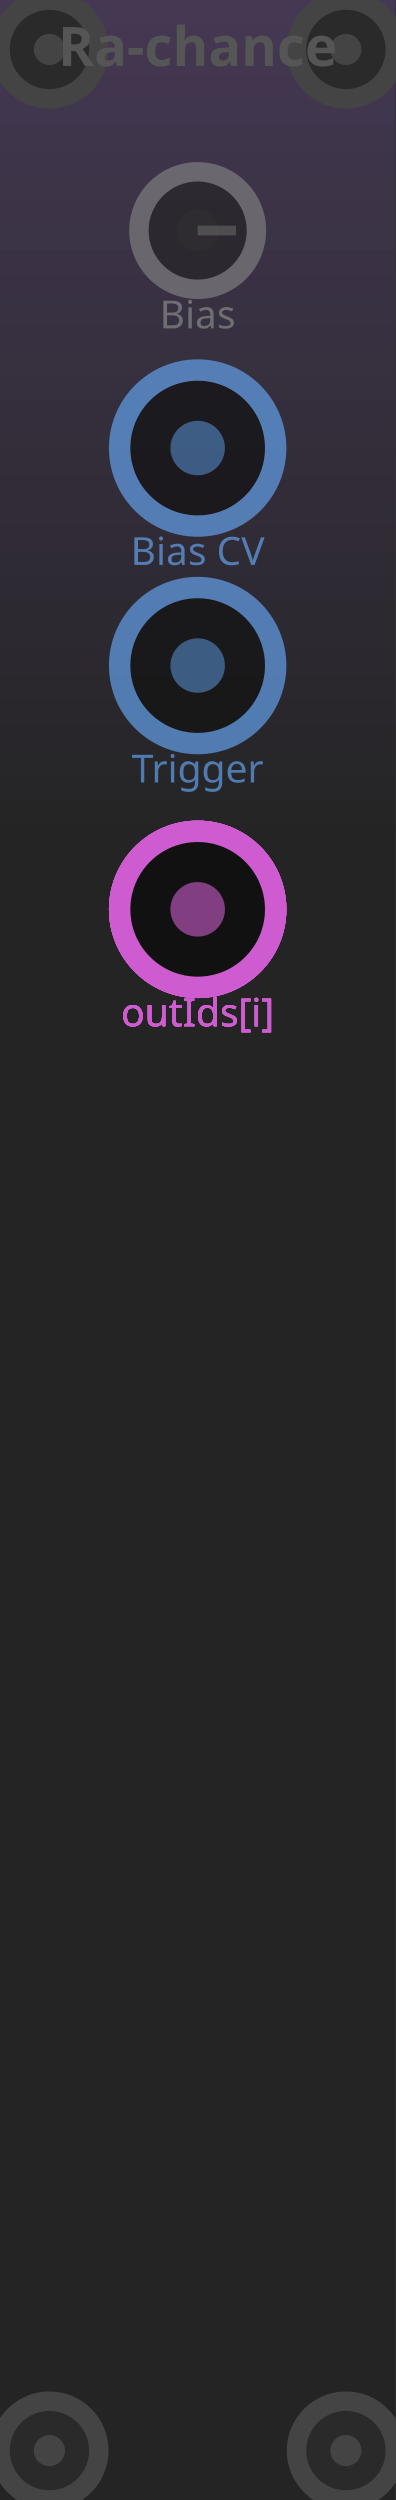
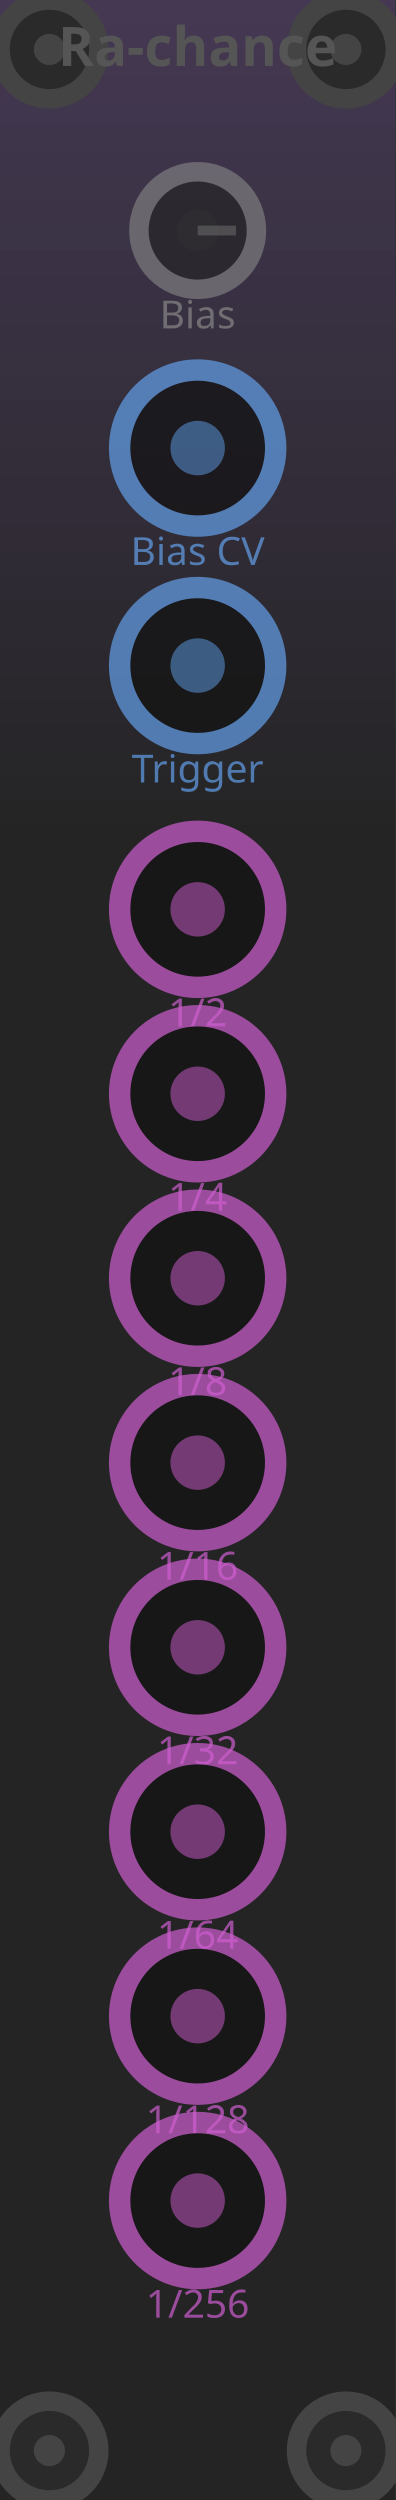
<svg xmlns="http://www.w3.org/2000/svg" viewBox="0 0 20.32 128.5" width="20.32mm" height="128.5mm">
  <rect x="0.3" y="0.3" width="19.72" height="127.9" fill="none" stroke="#333" stroke-width="1" />
  <rect x="0" y="0.000" width="20.32" height="1.295" fill="#443852" />
  <rect x="0" y="1.285" width="20.32" height="1.295" fill="#433751" />
  <rect x="0" y="2.570" width="20.32" height="1.295" fill="#42374f" />
  <rect x="0" y="3.855" width="20.32" height="1.295" fill="#41364e" />
  <rect x="0" y="5.140" width="20.32" height="1.295" fill="#40364d" />
  <rect x="0" y="6.425" width="20.32" height="1.295" fill="#3f354b" />
  <rect x="0" y="7.710" width="20.32" height="1.295" fill="#3e344a" />
  <rect x="0" y="8.995" width="20.32" height="1.295" fill="#3d3448" />
  <rect x="0" y="10.280" width="20.32" height="1.295" fill="#3c3347" />
  <rect x="0" y="11.565" width="20.32" height="1.295" fill="#3b3346" />
  <rect x="0" y="12.850" width="20.32" height="1.295" fill="#3a3244" />
  <rect x="0" y="14.135" width="20.32" height="1.295" fill="#393143" />
  <rect x="0" y="15.420" width="20.32" height="1.295" fill="#383142" />
  <rect x="0" y="16.705" width="20.32" height="1.295" fill="#373040" />
  <rect x="0" y="17.990" width="20.32" height="1.295" fill="#36303f" />
  <rect x="0" y="19.275" width="20.32" height="1.295" fill="#352f3e" />
  <rect x="0" y="20.560" width="20.32" height="1.295" fill="#342e3c" />
  <rect x="0" y="21.845" width="20.32" height="1.295" fill="#342e3b" />
  <rect x="0" y="23.130" width="20.32" height="1.295" fill="#332d39" />
  <rect x="0" y="24.415" width="20.32" height="1.295" fill="#322c38" />
  <rect x="0" y="25.700" width="20.32" height="1.295" fill="#312c37" />
  <rect x="0" y="26.985" width="20.32" height="1.295" fill="#302b35" />
  <rect x="0" y="28.270" width="20.32" height="1.295" fill="#2f2b34" />
  <rect x="0" y="29.555" width="20.32" height="1.295" fill="#2e2a33" />
  <rect x="0" y="30.840" width="20.32" height="1.295" fill="#2d2931" />
  <rect x="0" y="32.125" width="20.32" height="1.295" fill="#2c2930" />
  <rect x="0" y="33.410" width="20.32" height="1.295" fill="#2b282f" />
  <rect x="0" y="34.695" width="20.32" height="1.295" fill="#2a282d" />
  <rect x="0" y="35.980" width="20.32" height="1.295" fill="#29272c" />
  <rect x="0" y="37.265" width="20.32" height="1.295" fill="#28262a" />
  <rect x="0" y="38.550" width="20.32" height="1.295" fill="#272629" />
  <rect x="0" y="39.835" width="20.32" height="1.295" fill="#262528" />
  <rect x="0" y="41.120" width="20.32" height="1.295" fill="#252526" />
  <rect x="0" y="42.405" width="20.32" height="1.295" fill="#242425" />
  <rect x="0" y="43.690" width="20.32" height="1.295" fill="#242425" />
  <rect x="0" y="44.975" width="20.32" height="1.295" fill="#242425" />
  <rect x="0" y="46.260" width="20.32" height="1.295" fill="#242425" />
  <rect x="0" y="47.545" width="20.32" height="1.295" fill="#242425" />
  <rect x="0" y="48.830" width="20.32" height="1.295" fill="#242425" />
  <rect x="0" y="50.115" width="20.32" height="1.295" fill="#242425" />
  <rect x="0" y="51.400" width="20.32" height="1.295" fill="#242425" />
  <rect x="0" y="52.685" width="20.32" height="1.295" fill="#242425" />
  <rect x="0" y="53.970" width="20.32" height="1.295" fill="#242425" />
  <rect x="0" y="55.255" width="20.32" height="1.295" fill="#242425" />
  <rect x="0" y="56.540" width="20.32" height="1.295" fill="#242425" />
  <rect x="0" y="57.825" width="20.32" height="1.295" fill="#242425" />
  <rect x="0" y="59.110" width="20.32" height="1.295" fill="#242425" />
  <rect x="0" y="60.395" width="20.32" height="1.295" fill="#242425" />
  <rect x="0" y="61.680" width="20.32" height="1.295" fill="#242425" />
  <rect x="0" y="62.965" width="20.32" height="1.295" fill="#242425" />
  <rect x="0" y="64.250" width="20.32" height="1.295" fill="#242425" />
  <rect x="0" y="65.535" width="20.32" height="1.295" fill="#242425" />
  <rect x="0" y="66.820" width="20.32" height="1.295" fill="#242425" />
  <rect x="0" y="68.105" width="20.32" height="1.295" fill="#242425" />
  <rect x="0" y="69.390" width="20.32" height="1.295" fill="#242425" />
  <rect x="0" y="70.675" width="20.32" height="1.295" fill="#242425" />
  <rect x="0" y="71.960" width="20.32" height="1.295" fill="#242425" />
  <rect x="0" y="73.245" width="20.32" height="1.295" fill="#242425" />
  <rect x="0" y="74.530" width="20.32" height="1.295" fill="#242425" />
  <rect x="0" y="75.815" width="20.32" height="1.295" fill="#242425" />
  <rect x="0" y="77.100" width="20.32" height="1.295" fill="#242425" />
  <rect x="0" y="78.385" width="20.32" height="1.295" fill="#242425" />
  <rect x="0" y="79.670" width="20.32" height="1.295" fill="#242425" />
  <rect x="0" y="80.955" width="20.32" height="1.295" fill="#242425" />
  <rect x="0" y="82.240" width="20.32" height="1.295" fill="#242425" />
  <rect x="0" y="83.525" width="20.32" height="1.295" fill="#242425" />
  <rect x="0" y="84.810" width="20.32" height="1.295" fill="#242425" />
  <rect x="0" y="86.095" width="20.32" height="1.295" fill="#242425" />
  <rect x="0" y="87.380" width="20.32" height="1.295" fill="#242425" />
  <rect x="0" y="88.665" width="20.32" height="1.295" fill="#242425" />
  <rect x="0" y="89.950" width="20.32" height="1.295" fill="#242425" />
  <rect x="0" y="91.235" width="20.32" height="1.295" fill="#242425" />
  <rect x="0" y="92.520" width="20.32" height="1.295" fill="#242425" />
  <rect x="0" y="93.805" width="20.32" height="1.295" fill="#242425" />
  <rect x="0" y="95.090" width="20.32" height="1.295" fill="#242425" />
  <rect x="0" y="96.375" width="20.32" height="1.295" fill="#242425" />
  <rect x="0" y="97.660" width="20.32" height="1.295" fill="#242425" />
  <rect x="0" y="98.945" width="20.32" height="1.295" fill="#242425" />
  <rect x="0" y="100.230" width="20.32" height="1.295" fill="#242425" />
  <rect x="0" y="101.515" width="20.32" height="1.295" fill="#242425" />
  <rect x="0" y="102.800" width="20.32" height="1.295" fill="#242425" />
  <rect x="0" y="104.085" width="20.32" height="1.295" fill="#242425" />
  <rect x="0" y="105.370" width="20.32" height="1.295" fill="#242425" />
  <rect x="0" y="106.655" width="20.32" height="1.295" fill="#242425" />
  <rect x="0" y="107.940" width="20.32" height="1.295" fill="#242425" />
  <rect x="0" y="109.225" width="20.32" height="1.295" fill="#242425" />
  <rect x="0" y="110.510" width="20.32" height="1.295" fill="#242425" />
  <rect x="0" y="111.795" width="20.32" height="1.295" fill="#242425" />
  <rect x="0" y="113.080" width="20.32" height="1.295" fill="#242425" />
  <rect x="0" y="114.365" width="20.32" height="1.295" fill="#242425" />
  <rect x="0" y="115.650" width="20.32" height="1.295" fill="#242425" />
  <rect x="0" y="116.935" width="20.32" height="1.295" fill="#242425" />
  <rect x="0" y="118.220" width="20.32" height="1.295" fill="#242425" />
  <rect x="0" y="119.505" width="20.32" height="1.295" fill="#242425" />
  <rect x="0" y="120.790" width="20.32" height="1.295" fill="#242425" />
  <rect x="0" y="122.075" width="20.32" height="1.295" fill="#242425" />
  <rect x="0" y="123.360" width="20.32" height="1.295" fill="#242425" />
  <rect x="0" y="124.645" width="20.32" height="1.295" fill="#242425" />
  <rect x="0" y="125.930" width="20.32" height="1.295" fill="#242425" />
  <rect x="0" y="127.215" width="20.32" height="1.295" fill="#242425" />
  <circle cx="2.54" cy="2.54" r="2.54" fill="#2a2a2a" stroke="#444" stroke-width="1" />
  <circle cx="2.54" cy="2.54" r="0.8" fill="#444" />
  <circle cx="2.54" cy="125.96" r="2.54" fill="#2a2a2a" stroke="#444" stroke-width="1" />
  <circle cx="2.54" cy="125.96" r="0.8" fill="#444" />
  <circle cx="17.78" cy="2.54" r="2.54" fill="#2a2a2a" stroke="#444" stroke-width="1" />
  <circle cx="17.78" cy="2.54" r="0.8" fill="#444" />
  <circle cx="17.78" cy="125.96" r="2.54" fill="#2a2a2a" stroke="#444" stroke-width="1" />
  <circle cx="17.78" cy="125.96" r="0.8" fill="#444" />
  <text x="10.16" y="3.39" fill="#555" font-family="sans-serif" font-size="2.8" text-anchor="middle" font-weight="bold">Ra-chance</text>
  <circle cx="10.16" cy="11.85" r="3.02" fill="#222" stroke="#888" stroke-width="1" opacity="0.6" />
  <circle cx="10.16" cy="11.85" r="1.06" fill="#333" opacity="0.4" />
  <line x1="10.16" y1="11.85" x2="12.13" y2="11.85" stroke="#666" stroke-width="0.5" opacity="0.6" />
  <text x="10.16" y="16.88" fill="#888" font-family="sans-serif" font-size="2.0" text-anchor="middle" opacity="0.7">Bias</text>
  <circle cx="10.16" cy="23.03" r="4.01" fill="#111" stroke="#62a0ea" stroke-width="1.1" opacity="0.7" />
  <circle cx="10.16" cy="23.03" r="1.40" fill="#62a0ea" opacity="0.5" />
  <text x="10.16" y="29.04" fill="#62a0ea" font-family="sans-serif" font-size="2.0" text-anchor="middle" opacity="0.7">Bias CV</text>
  <circle cx="10.16" cy="34.21" r="4.01" fill="#111" stroke="#62a0ea" stroke-width="1.1" opacity="0.7" />
  <circle cx="10.16" cy="34.21" r="1.40" fill="#62a0ea" opacity="0.5" />
  <text x="10.16" y="40.22" fill="#62a0ea" font-family="sans-serif" font-size="2.0" text-anchor="middle" opacity="0.7">Trigger</text>
  <circle cx="10.16" cy="46.74" r="4.01" fill="#111" stroke="#CF5DD0" stroke-width="1.1" opacity="0.7" />
  <circle cx="10.16" cy="46.74" r="1.40" fill="#CF5DD0" opacity="0.5" />
-   <text x="10.16" y="52.75" fill="#CF5DD0" font-family="sans-serif" font-size="2.0" text-anchor="middle" opacity="0.7">outIds[i]</text>
-   <circle cx="10.16" cy="46.74" r="4.01" fill="#111" stroke="#CF5DD0" stroke-width="1.1" opacity="0.7" />
-   <circle cx="10.16" cy="46.74" r="1.40" fill="#CF5DD0" opacity="0.5" />
-   <text x="10.16" y="52.75" fill="#CF5DD0" font-family="sans-serif" font-size="2.0" text-anchor="middle" opacity="0.7">outIds[i]</text>
-   <circle cx="10.16" cy="46.74" r="4.01" fill="#111" stroke="#CF5DD0" stroke-width="1.1" opacity="0.7" />
-   <circle cx="10.16" cy="46.74" r="1.40" fill="#CF5DD0" opacity="0.5" />
-   <text x="10.16" y="52.75" fill="#CF5DD0" font-family="sans-serif" font-size="2.0" text-anchor="middle" opacity="0.7">outIds[i]</text>
-   <circle cx="10.16" cy="46.74" r="4.01" fill="#111" stroke="#CF5DD0" stroke-width="1.1" opacity="0.7" />
-   <circle cx="10.16" cy="46.74" r="1.40" fill="#CF5DD0" opacity="0.5" />
-   <text x="10.16" y="52.75" fill="#CF5DD0" font-family="sans-serif" font-size="2.0" text-anchor="middle" opacity="0.7">outIds[i]</text>
-   <circle cx="10.16" cy="46.74" r="4.01" fill="#111" stroke="#CF5DD0" stroke-width="1.1" opacity="0.7" />
-   <circle cx="10.16" cy="46.74" r="1.40" fill="#CF5DD0" opacity="0.5" />
-   <text x="10.16" y="52.75" fill="#CF5DD0" font-family="sans-serif" font-size="2.0" text-anchor="middle" opacity="0.7">outIds[i]</text>
-   <circle cx="10.16" cy="46.74" r="4.01" fill="#111" stroke="#CF5DD0" stroke-width="1.1" opacity="0.7" />
-   <circle cx="10.16" cy="46.74" r="1.40" fill="#CF5DD0" opacity="0.5" />
-   <text x="10.16" y="52.75" fill="#CF5DD0" font-family="sans-serif" font-size="2.0" text-anchor="middle" opacity="0.7">outIds[i]</text>
-   <circle cx="10.16" cy="46.74" r="4.01" fill="#111" stroke="#CF5DD0" stroke-width="1.1" opacity="0.7" />
-   <circle cx="10.16" cy="46.74" r="1.40" fill="#CF5DD0" opacity="0.5" />
-   <text x="10.16" y="52.75" fill="#CF5DD0" font-family="sans-serif" font-size="2.0" text-anchor="middle" opacity="0.7">outIds[i]</text>
-   <circle cx="10.16" cy="46.74" r="4.01" fill="#111" stroke="#CF5DD0" stroke-width="1.1" opacity="0.7" />
-   <circle cx="10.16" cy="46.74" r="1.40" fill="#CF5DD0" opacity="0.5" />
-   <text x="10.16" y="52.75" fill="#CF5DD0" font-family="sans-serif" font-size="2.0" text-anchor="middle" opacity="0.7">outIds[i]</text>
+   <text x="10.16" y="52.75" fill="#CF5DD0" font-family="sans-serif" font-size="2.0" text-anchor="middle" opacity="0.7">1/2</text>
+   <circle cx="10.16" cy="56.22" r="4.01" fill="#111" stroke="#CF5DD0" stroke-width="1.1" opacity="0.7" />
+   <circle cx="10.16" cy="56.22" r="1.40" fill="#CF5DD0" opacity="0.5" />
+   <text x="10.16" y="62.23" fill="#CF5DD0" font-family="sans-serif" font-size="2.0" text-anchor="middle" opacity="0.7">1/4</text>
+   <circle cx="10.16" cy="65.70" r="4.01" fill="#111" stroke="#CF5DD0" stroke-width="1.1" opacity="0.7" />
+   <circle cx="10.16" cy="65.70" r="1.40" fill="#CF5DD0" opacity="0.5" />
+   <text x="10.16" y="71.71" fill="#CF5DD0" font-family="sans-serif" font-size="2.0" text-anchor="middle" opacity="0.7">1/8</text>
+   <circle cx="10.16" cy="75.18" r="4.01" fill="#111" stroke="#CF5DD0" stroke-width="1.1" opacity="0.7" />
+   <circle cx="10.16" cy="75.18" r="1.40" fill="#CF5DD0" opacity="0.5" />
+   <text x="10.16" y="81.20" fill="#CF5DD0" font-family="sans-serif" font-size="2.0" text-anchor="middle" opacity="0.7">1/16</text>
+   <circle cx="10.16" cy="84.67" r="4.01" fill="#111" stroke="#CF5DD0" stroke-width="1.1" opacity="0.7" />
+   <circle cx="10.16" cy="84.67" r="1.40" fill="#CF5DD0" opacity="0.5" />
+   <text x="10.16" y="90.68" fill="#CF5DD0" font-family="sans-serif" font-size="2.0" text-anchor="middle" opacity="0.7">1/32</text>
+   <circle cx="10.16" cy="94.15" r="4.01" fill="#111" stroke="#CF5DD0" stroke-width="1.1" opacity="0.7" />
+   <circle cx="10.16" cy="94.15" r="1.40" fill="#CF5DD0" opacity="0.5" />
+   <text x="10.16" y="100.16" fill="#CF5DD0" font-family="sans-serif" font-size="2.0" text-anchor="middle" opacity="0.7">1/64</text>
+   <circle cx="10.16" cy="103.63" r="4.01" fill="#111" stroke="#CF5DD0" stroke-width="1.1" opacity="0.7" />
+   <circle cx="10.16" cy="103.63" r="1.40" fill="#CF5DD0" opacity="0.5" />
+   <text x="10.16" y="109.65" fill="#CF5DD0" font-family="sans-serif" font-size="2.0" text-anchor="middle" opacity="0.7">1/128</text>
+   <circle cx="10.16" cy="113.11" r="4.01" fill="#111" stroke="#CF5DD0" stroke-width="1.1" opacity="0.7" />
+   <circle cx="10.16" cy="113.11" r="1.40" fill="#CF5DD0" opacity="0.5" />
+   <text x="10.16" y="119.13" fill="#CF5DD0" font-family="sans-serif" font-size="2.0" text-anchor="middle" opacity="0.7">1/256</text>
</svg>
